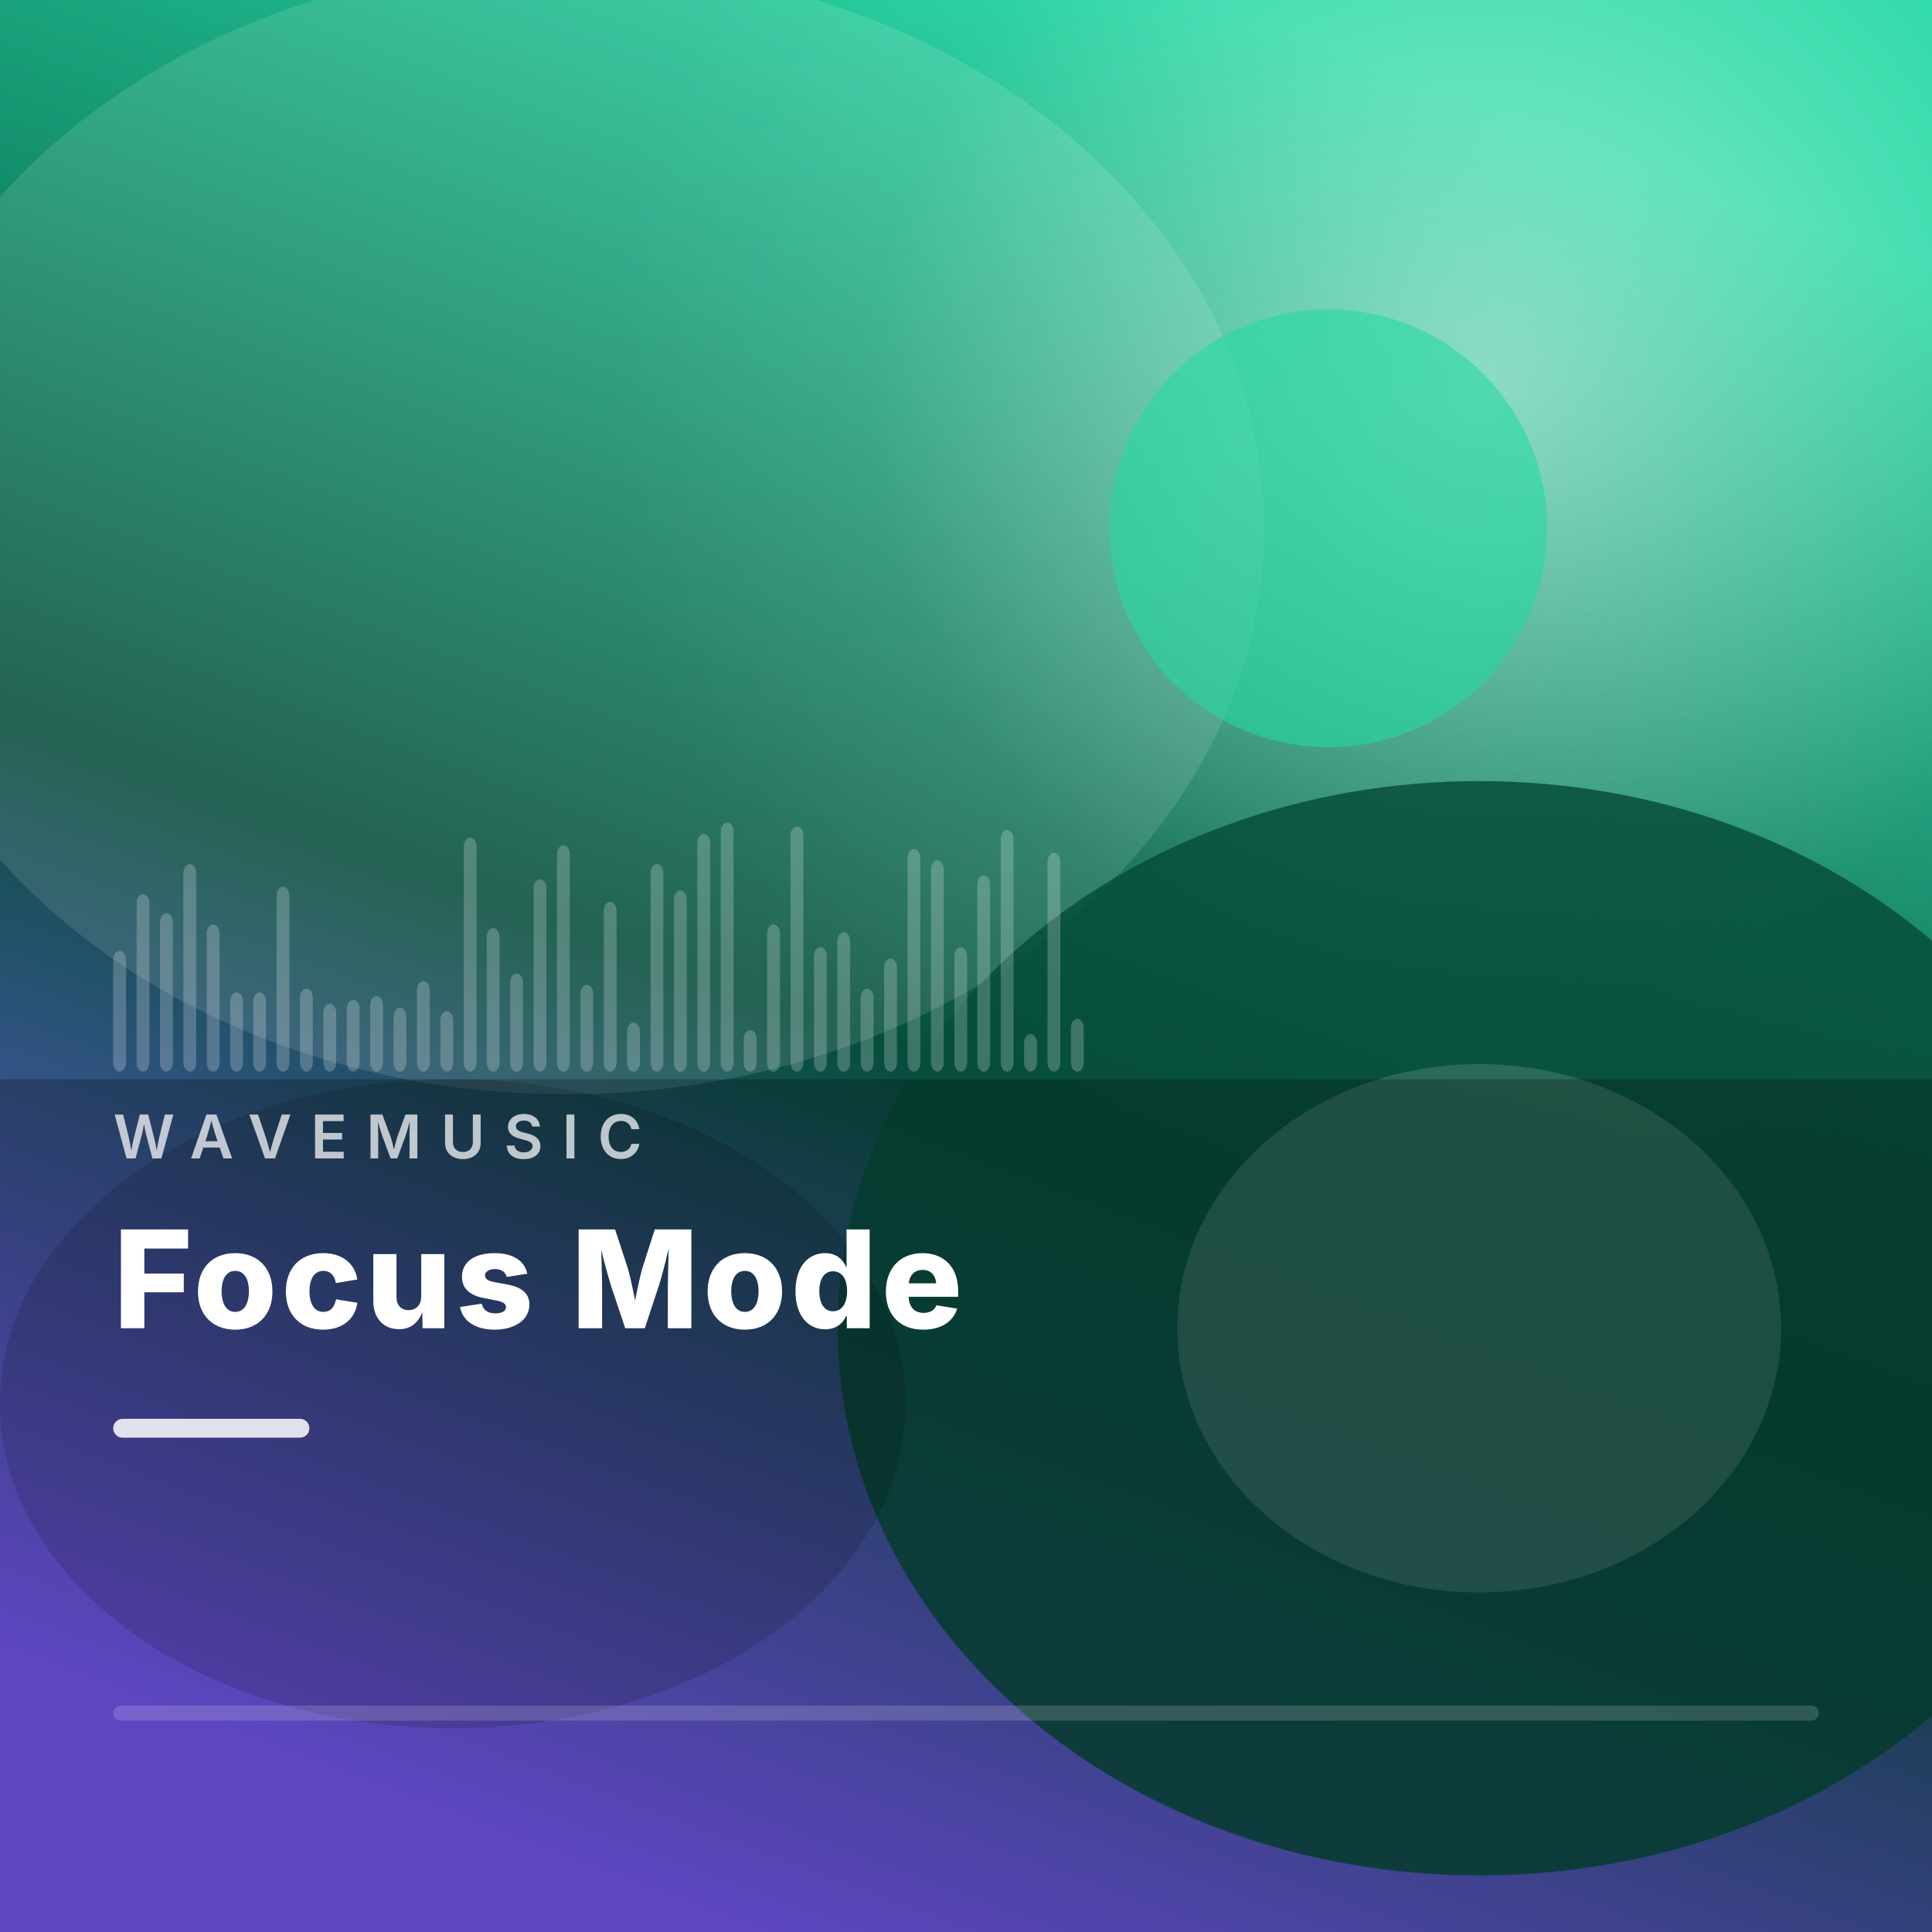
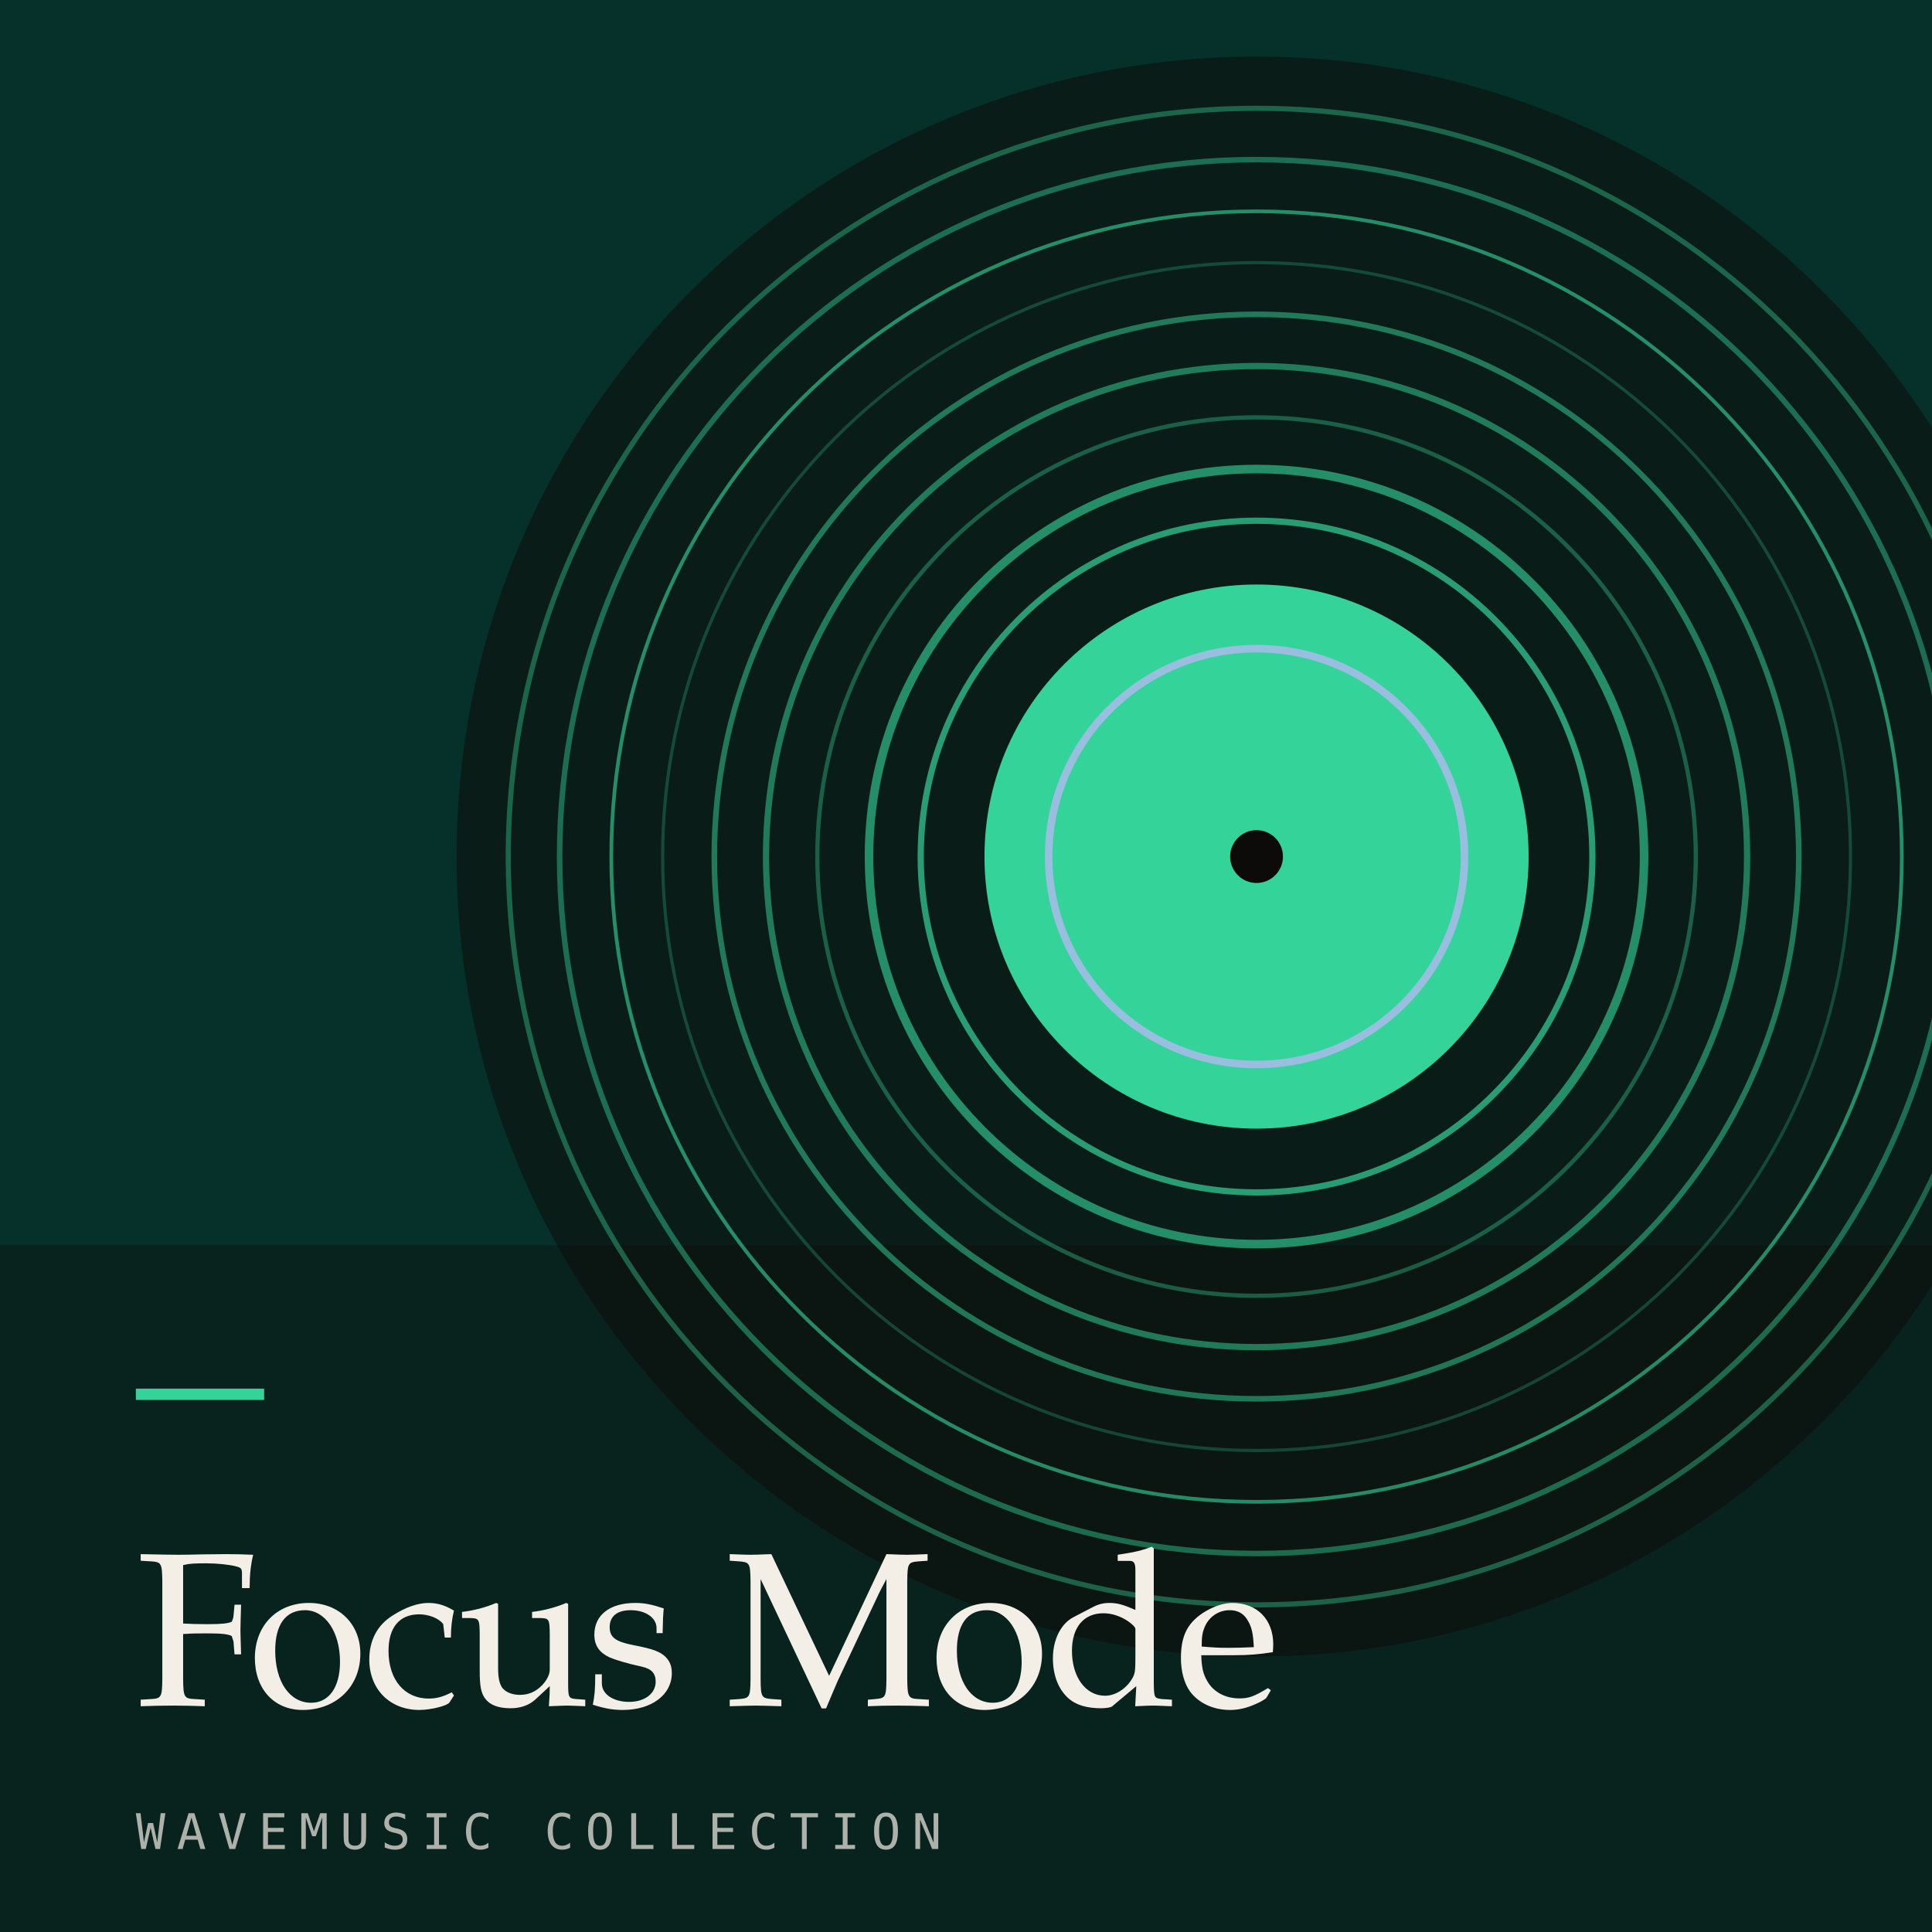
<svg xmlns="http://www.w3.org/2000/svg" viewBox="0 0 512 512" width="512" height="512" role="img" aria-label="Focus Mode">
-   <defs>
-     <linearGradient id="bgp5" gradientTransform="rotate(111 0.5 0.5)">
-       <stop offset="0" stop-color="#25d8a4" />
-       <stop offset="0.55" stop-color="#064e3b" />
-       <stop offset="1" stop-color="#7c5cff" />
-     </linearGradient>
-     <radialGradient id="glowp5" cx="0.5" cy="0.5" r="0.5">
-       <stop offset="0" stop-color="#ffffff" stop-opacity="0.5" />
-       <stop offset="0.7" stop-color="#ffffff" stop-opacity="0.05" />
-       <stop offset="1" stop-color="#ffffff" stop-opacity="0" />
-     </radialGradient>
-   </defs>
-   <rect width="512" height="512" fill="url(#bgp5)" />
-   <circle cx="392" cy="104" r="230" fill="url(#glowp5)" />
-   <g>
-     <ellipse cx="150" cy="140" rx="185" ry="150" fill="#ffffff" opacity="0.12" />
-     <ellipse cx="392" cy="352" rx="170" ry="145" fill="#064e3bd9" />
-     <ellipse cx="392" cy="352" rx="80" ry="70" fill="#ffffff" opacity="0.14" />
-     <circle cx="352" cy="140" r="58" fill="#25d8a499" />
-     <ellipse cx="120" cy="372" rx="120" ry="86" fill="#000000" opacity="0.14" />
-   </g>
-   <g>
-     <rect x="30.0" y="252.0" width="3.40" height="32" rx="2.4" fill="#ffffff" opacity="0.22" />
-     <rect x="36.2" y="237.0" width="3.40" height="47" rx="2.4" fill="#ffffff" opacity="0.22" />
-     <rect x="42.4" y="242.0" width="3.40" height="42" rx="2.4" fill="#ffffff" opacity="0.22" />
-     <rect x="48.6" y="229.0" width="3.40" height="55" rx="2.4" fill="#ffffff" opacity="0.22" />
-     <rect x="54.8" y="245.0" width="3.40" height="39" rx="2.4" fill="#ffffff" opacity="0.22" />
-     <rect x="61.0" y="263.0" width="3.40" height="21" rx="2.4" fill="#ffffff" opacity="0.22" />
-     <rect x="67.1" y="263.0" width="3.40" height="21" rx="2.4" fill="#ffffff" opacity="0.22" />
-     <rect x="73.3" y="235.0" width="3.40" height="49" rx="2.4" fill="#ffffff" opacity="0.22" />
-     <rect x="79.5" y="262.0" width="3.40" height="22" rx="2.4" fill="#ffffff" opacity="0.22" />
-     <rect x="85.7" y="266.0" width="3.40" height="18" rx="2.4" fill="#ffffff" opacity="0.22" />
-     <rect x="91.9" y="265.0" width="3.40" height="19" rx="2.4" fill="#ffffff" opacity="0.22" />
-     <rect x="98.1" y="264.0" width="3.40" height="20" rx="2.4" fill="#ffffff" opacity="0.22" />
-     <rect x="104.3" y="267.0" width="3.40" height="17" rx="2.4" fill="#ffffff" opacity="0.22" />
-     <rect x="110.5" y="260.0" width="3.40" height="24" rx="2.4" fill="#ffffff" opacity="0.22" />
-     <rect x="116.7" y="268.0" width="3.40" height="16" rx="2.4" fill="#ffffff" opacity="0.22" />
-     <rect x="122.9" y="222.0" width="3.40" height="62" rx="2.4" fill="#ffffff" opacity="0.22" />
-     <rect x="129.0" y="246.0" width="3.40" height="38" rx="2.4" fill="#ffffff" opacity="0.22" />
-     <rect x="135.2" y="258.0" width="3.40" height="26" rx="2.4" fill="#ffffff" opacity="0.22" />
-     <rect x="141.4" y="233.0" width="3.40" height="51" rx="2.4" fill="#ffffff" opacity="0.22" />
-     <rect x="147.6" y="224.0" width="3.40" height="60" rx="2.4" fill="#ffffff" opacity="0.22" />
-     <rect x="153.8" y="261.0" width="3.40" height="23" rx="2.4" fill="#ffffff" opacity="0.22" />
-     <rect x="160.0" y="239.0" width="3.40" height="45" rx="2.4" fill="#ffffff" opacity="0.22" />
-     <rect x="166.2" y="271.0" width="3.40" height="13" rx="2.4" fill="#ffffff" opacity="0.22" />
-     <rect x="172.4" y="229.0" width="3.40" height="55" rx="2.4" fill="#ffffff" opacity="0.22" />
-     <rect x="178.6" y="236.0" width="3.40" height="48" rx="2.4" fill="#ffffff" opacity="0.22" />
-     <rect x="184.8" y="221.0" width="3.40" height="63" rx="2.4" fill="#ffffff" opacity="0.22" />
-     <rect x="191.0" y="218.0" width="3.40" height="66" rx="2.4" fill="#ffffff" opacity="0.22" />
-     <rect x="197.1" y="273.0" width="3.40" height="11" rx="2.4" fill="#ffffff" opacity="0.22" />
-     <rect x="203.3" y="245.0" width="3.40" height="39" rx="2.4" fill="#ffffff" opacity="0.22" />
-     <rect x="209.5" y="219.0" width="3.40" height="65" rx="2.4" fill="#ffffff" opacity="0.22" />
-     <rect x="215.7" y="251.0" width="3.40" height="33" rx="2.4" fill="#ffffff" opacity="0.22" />
-     <rect x="221.9" y="247.0" width="3.40" height="37" rx="2.4" fill="#ffffff" opacity="0.22" />
-     <rect x="228.1" y="262.0" width="3.40" height="22" rx="2.4" fill="#ffffff" opacity="0.22" />
-     <rect x="234.3" y="254.0" width="3.40" height="30" rx="2.4" fill="#ffffff" opacity="0.22" />
-     <rect x="240.5" y="225.0" width="3.40" height="59" rx="2.4" fill="#ffffff" opacity="0.22" />
-     <rect x="246.7" y="228.0" width="3.40" height="56" rx="2.4" fill="#ffffff" opacity="0.22" />
-     <rect x="252.9" y="251.0" width="3.40" height="33" rx="2.4" fill="#ffffff" opacity="0.22" />
-     <rect x="259.0" y="232.0" width="3.40" height="52" rx="2.4" fill="#ffffff" opacity="0.22" />
-     <rect x="265.2" y="220.0" width="3.40" height="64" rx="2.4" fill="#ffffff" opacity="0.22" />
-     <rect x="271.4" y="274.0" width="3.40" height="10" rx="2.4" fill="#ffffff" opacity="0.22" />
-     <rect x="277.6" y="226.0" width="3.40" height="58" rx="2.4" fill="#ffffff" opacity="0.22" />
-     <rect x="283.8" y="270.0" width="3.40" height="14" rx="2.4" fill="#ffffff" opacity="0.22" />
-   </g>
-   <rect y="286" width="512" height="226" fill="#000000" opacity="0.24" />
-   <text x="30" y="352" font-family="Inter, 'Segoe UI', Arial, sans-serif" font-size="36" font-weight="800" letter-spacing="1" fill="#ffffff">Focus Mode</text>
-   <text x="30" y="307" font-family="Inter, 'Segoe UI', Arial, sans-serif" font-size="16" font-weight="600" letter-spacing="5" fill="#ffffff" opacity="0.72">WAVEMUSIC</text>
-   <rect x="30" y="376" width="52" height="5" rx="2.5" fill="#ffffff" opacity="0.85" />
-   <rect x="30" y="452" width="452" height="4" rx="2" fill="#ffffff" opacity="0.16" />
+   <rect width="512" height="512" fill="#06302a" />
+   <rect y="330" width="512" height="182" fill="#0c0b0a" opacity="0.35" />
+   <circle cx="333" cy="227" r="212" fill="#0c0b0a" opacity="0.55" />
+   <circle cx="333" cy="227" r="89.0" fill="none" stroke="#34d399" stroke-width="1.65" opacity="0.70" />
+   <circle cx="333" cy="227" r="102.7" fill="none" stroke="#34d399" stroke-width="2.27" opacity="0.62" />
+   <circle cx="333" cy="227" r="116.4" fill="none" stroke="#34d399" stroke-width="1.11" opacity="0.37" />
+   <circle cx="333" cy="227" r="130.0" fill="none" stroke="#34d399" stroke-width="1.66" opacity="0.52" />
+   <circle cx="333" cy="227" r="143.7" fill="none" stroke="#34d399" stroke-width="1.48" opacity="0.51" />
+   <circle cx="333" cy="227" r="157.4" fill="none" stroke="#34d399" stroke-width="0.84" opacity="0.25" />
+   <circle cx="333" cy="227" r="171.0" fill="none" stroke="#34d399" stroke-width="0.98" opacity="0.62" />
+   <circle cx="333" cy="227" r="184.7" fill="none" stroke="#34d399" stroke-width="1.46" opacity="0.45" />
+   <circle cx="333" cy="227" r="198.3" fill="none" stroke="#34d399" stroke-width="1.36" opacity="0.40" />
+   <circle cx="333" cy="227" r="72.1" fill="#34d399" />
+   <circle cx="333" cy="227" r="55.1" fill="none" stroke="#c4b5fd" stroke-width="2" opacity="0.7" />
+   <circle cx="333" cy="227" r="7" fill="#0c0b0a" />
+   <rect x="36" y="368" width="34" height="3" fill="#34d399" />
+   <text x="36" y="490" font-family="Consolas, Menlo, monospace" font-size="13" letter-spacing="3" fill="#f3eee6" opacity="0.7">WAVEMUSIC COLLECTION</text>
+   <text x="36" y="452" font-family="Iowan Old Style, Palatino Linotype, Palatino, Georgia, serif" font-size="58" fill="#f3eee6" letter-spacing="-1">Focus Mode</text>
</svg>
